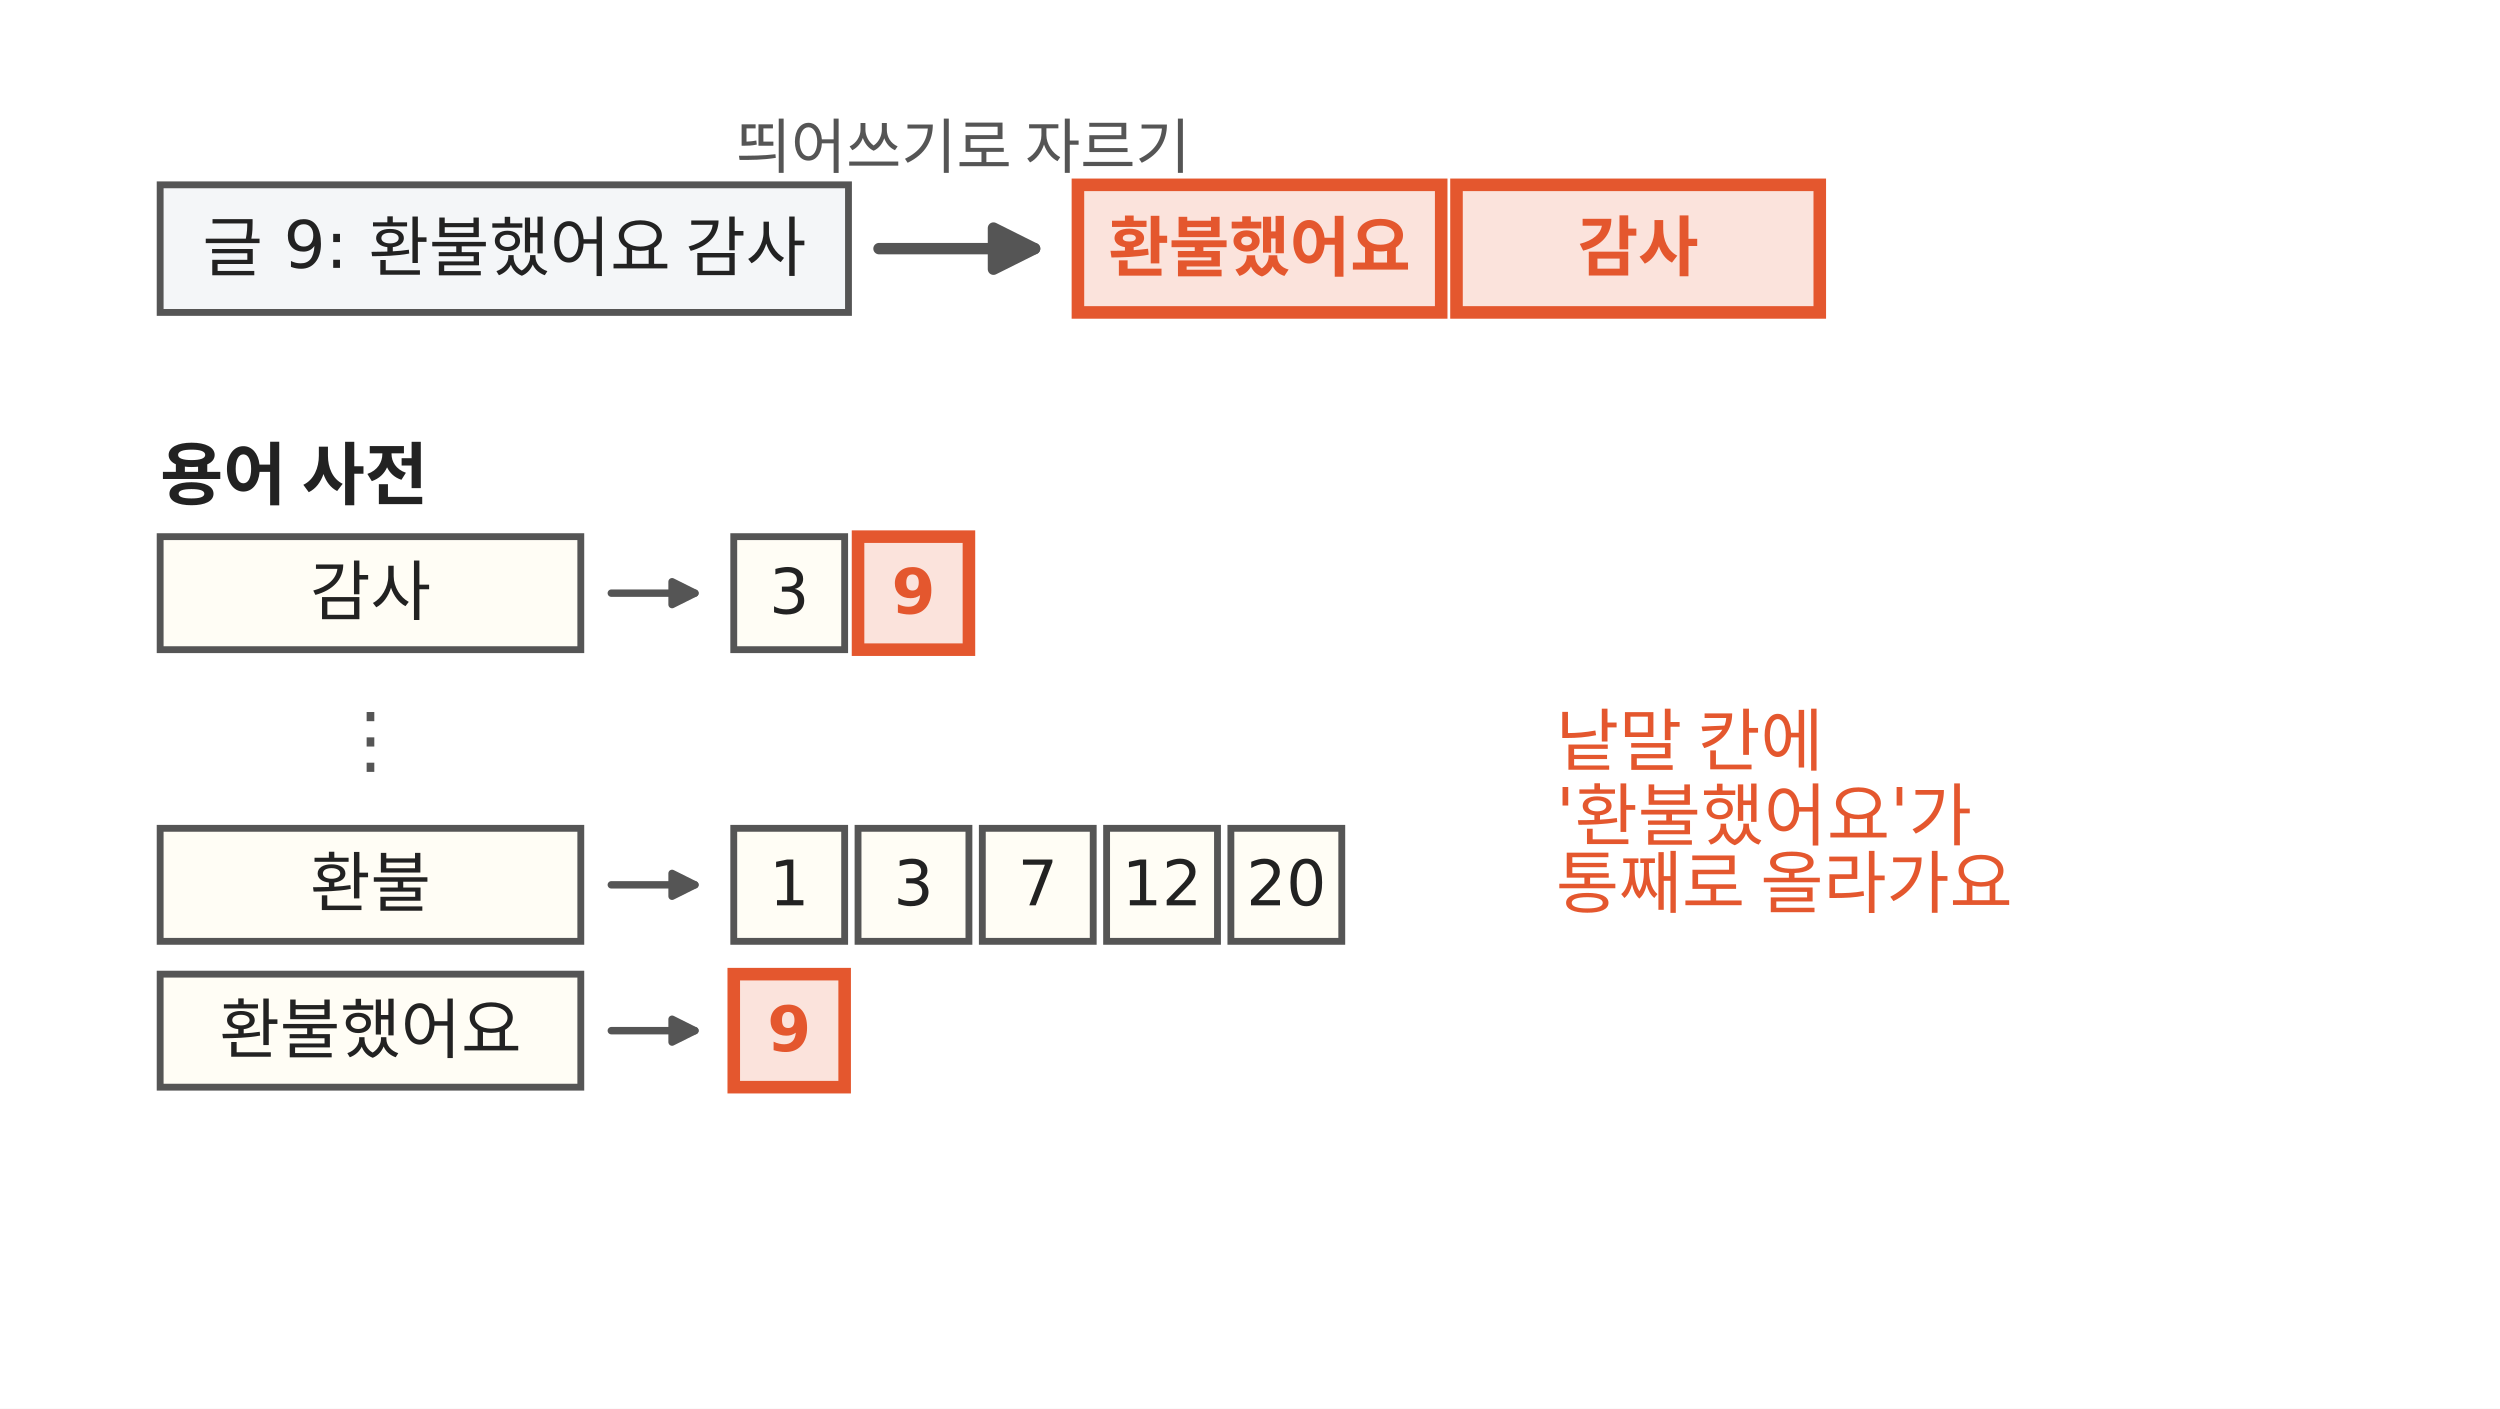
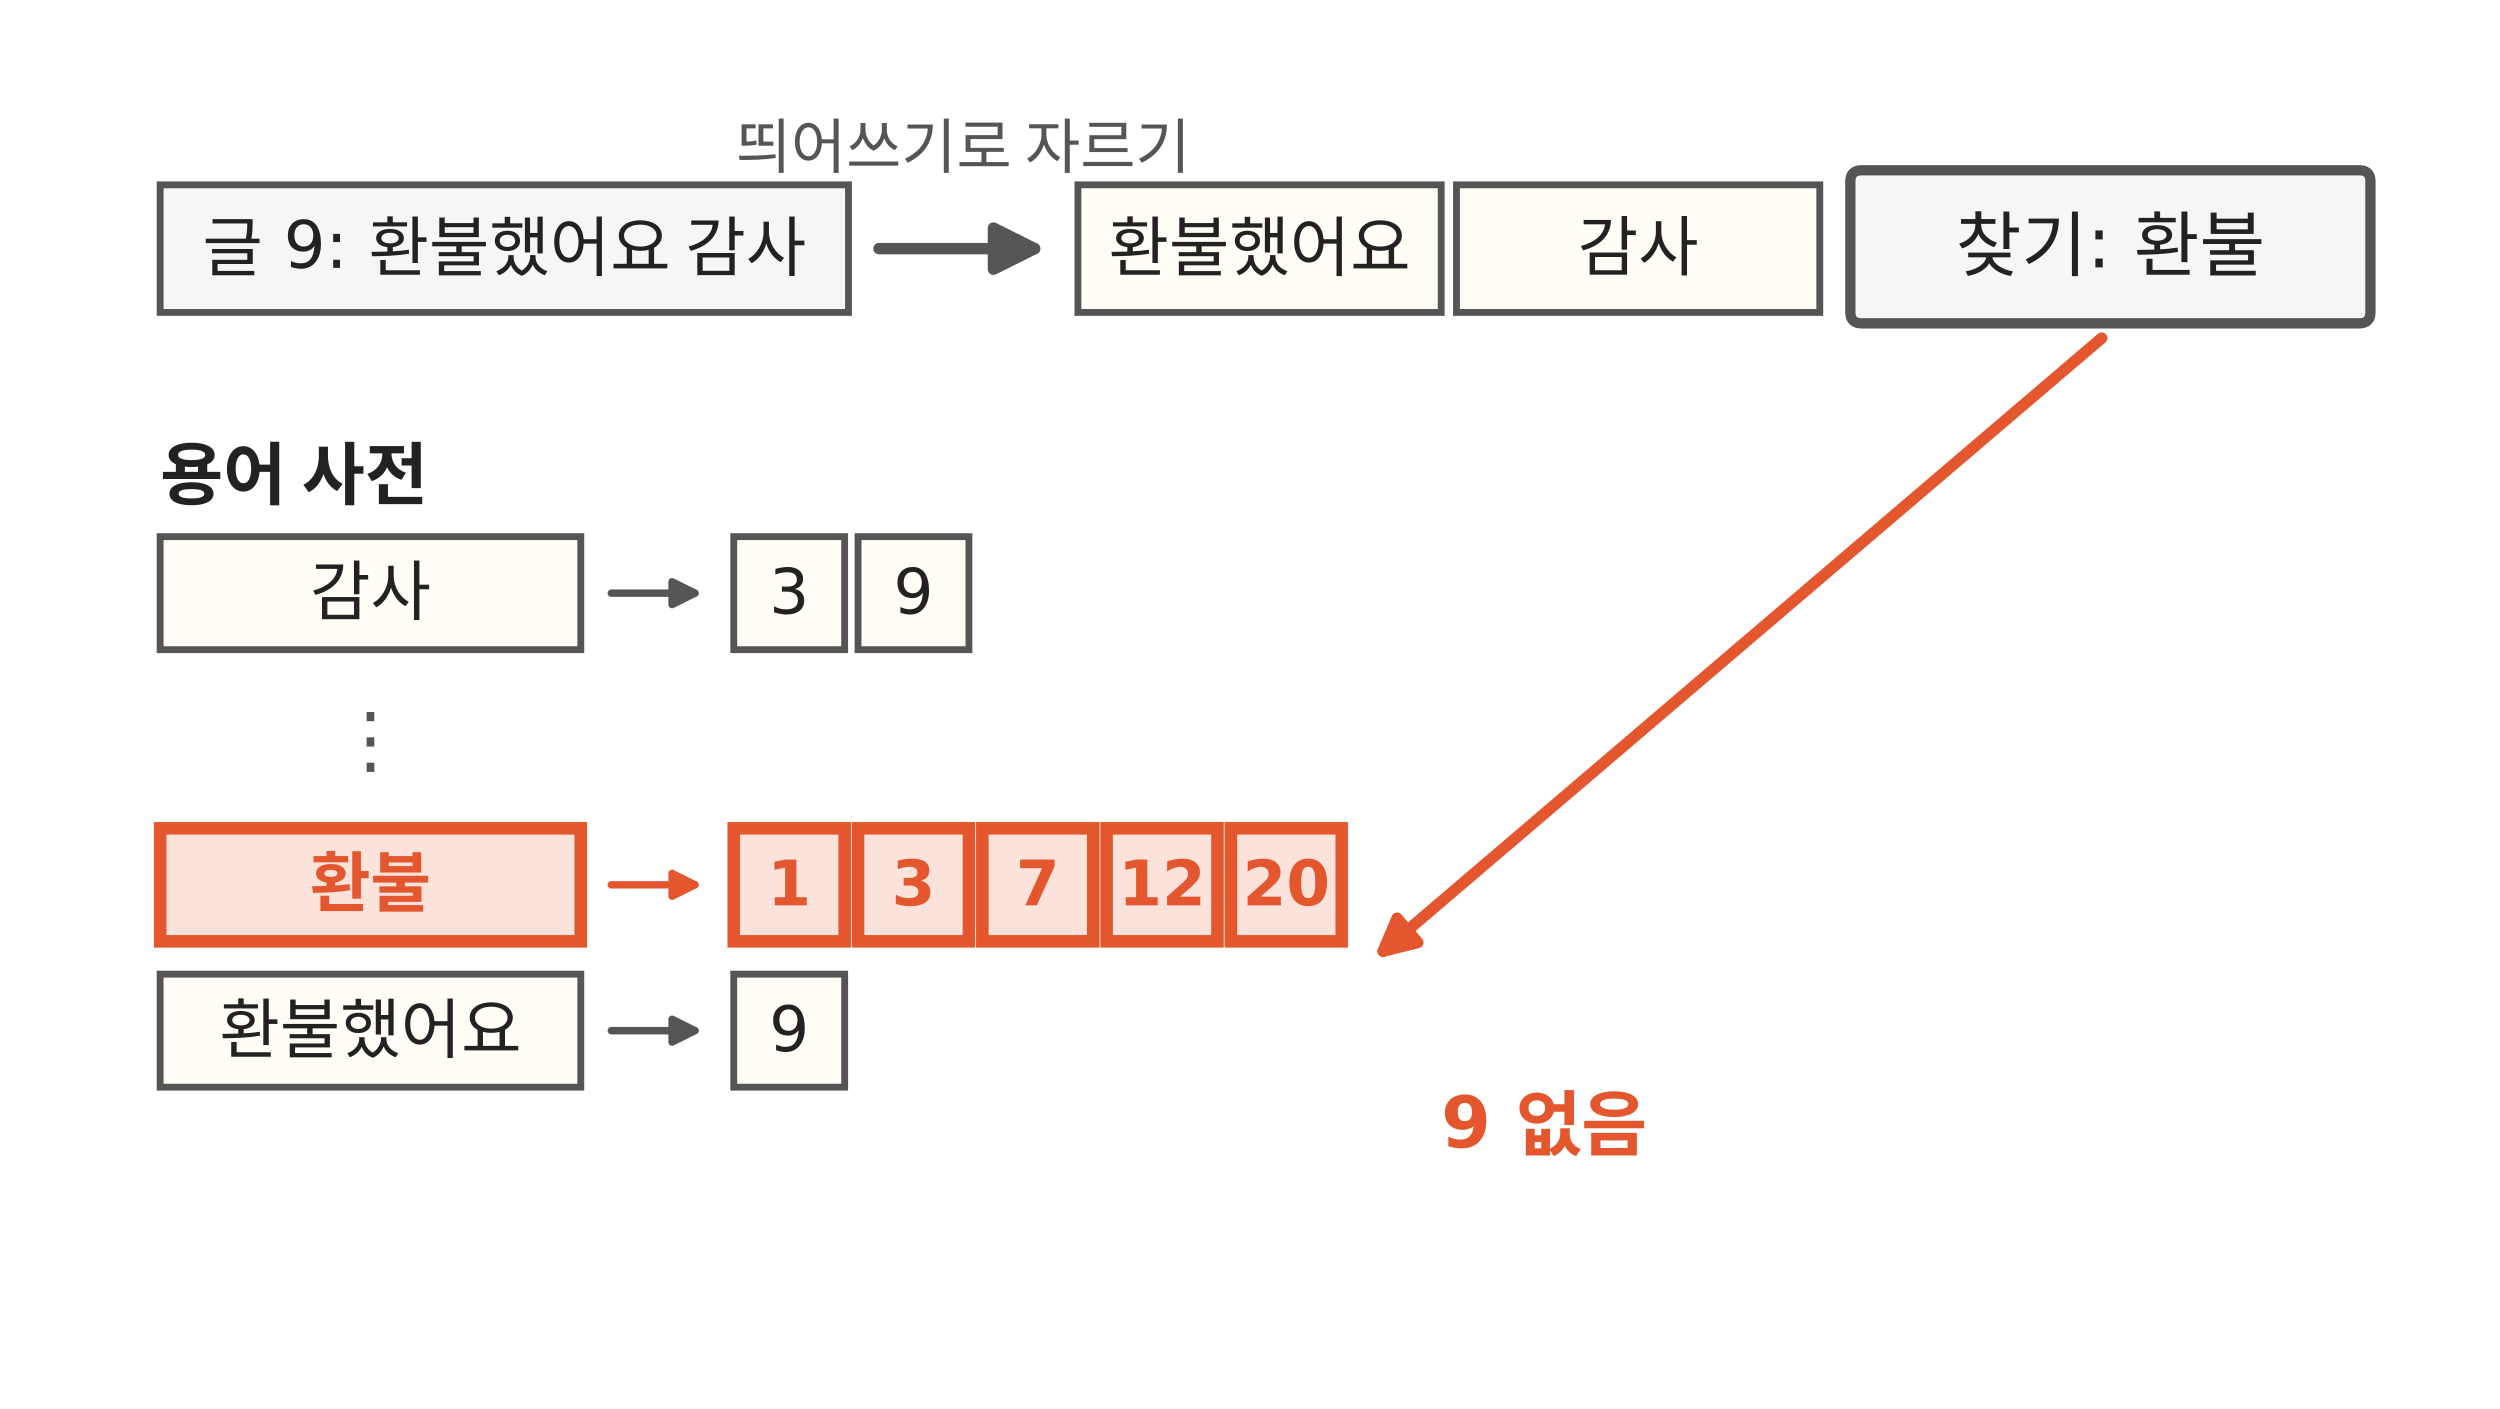
<svg xmlns="http://www.w3.org/2000/svg" width="437.76pt" height="246.672pt" viewBox="0 0 437.76 246.672" version="1.1">
  <defs>
    <style type="text/css">*{stroke-linejoin: round; stroke-linecap: butt}</style>
  </defs>
  <g id="figure_1">
    <g id="patch_1">
      <path d="M 0 246.672  L 437.76 246.672  L 437.76 0  L 0 0  z " style="fill: #ffffff" />
    </g>
    <g id="axes_1">
      <g id="patch_2">
-         <path d="M 18 228.672  L 419.76 228.672  L 419.76 18  L 18 18  L 18 228.672  z " clip-path="url(#p98f302f551)" style="fill: none" />
+         <path d="M 18 228.672  L 419.76 228.672  L 419.76 18  L 18 18  L 18 228.672  z " clip-path="url(#pd739731b68)" style="fill: none" />
      </g>
      <g id="patch_3">
-         <path d="M 28.044 54.708  L 148.572 54.708  L 148.572 32.364  L 28.044 32.364  z " clip-path="url(#p98f302f551)" style="fill: #f4f6f8; stroke: #555555; stroke-width: 1.2; stroke-linejoin: miter" />
+         <path d="M 28.044 54.708  L 148.572 54.708  L 148.572 32.364  L 28.044 32.364  z " clip-path="url(#pd739731b68)" style="fill: #f4f6f8; stroke: #555555; stroke-width: 1.2; stroke-linejoin: miter" />
      </g>
      <g id="patch_4">
-         <path d="M 153.919 43.536  Q 168.658 43.536 181.162 43.536  " clip-path="url(#p98f302f551)" style="fill: none; stroke: #555555; stroke-width: 2; stroke-linecap: round" />
-         <path d="M 173.962 39.936  L 181.162 43.536  L 173.962 47.136  z " clip-path="url(#p98f302f551)" style="fill: #555555; stroke: #555555; stroke-width: 2; stroke-linecap: round" />
+         <path d="M 153.919 43.536  Q 168.658 43.536 181.162 43.536  " clip-path="url(#pd739731b68)" style="fill: none; stroke: #555555; stroke-width: 2; stroke-linecap: round" />
+         <path d="M 173.962 39.936  L 181.162 43.536  L 173.962 47.136  z " clip-path="url(#pd739731b68)" style="fill: #555555; stroke: #555555; stroke-width: 2; stroke-linecap: round" />
      </g>
      <g id="patch_5">
-         <path d="M 188.748 54.708  L 252.36 54.708  L 252.36 32.364  L 188.748 32.364  z " clip-path="url(#p98f302f551)" style="fill: #fbe3dc; stroke: #e4572e; stroke-width: 2.2; stroke-linejoin: miter" />
+         <path d="M 188.748 54.708  L 252.36 54.708  L 252.36 32.364  L 188.748 32.364  z " clip-path="url(#pd739731b68)" style="fill: #fffdf5; stroke: #555555; stroke-width: 1.2; stroke-linejoin: miter" />
      </g>
      <g id="patch_6">
-         <path d="M 255.038 54.708  L 318.65 54.708  L 318.65 32.364  L 255.038 32.364  z " clip-path="url(#p98f302f551)" style="fill: #fbe3dc; stroke: #e4572e; stroke-width: 2.2; stroke-linejoin: miter" />
+         <path d="M 255.038 54.708  L 318.65 54.708  L 318.65 32.364  L 255.038 32.364  z " clip-path="url(#pd739731b68)" style="fill: #fffdf5; stroke: #555555; stroke-width: 1.2; stroke-linejoin: miter" />
      </g>
      <g id="patch_7">
-         <path d="M 28.044 113.76  L 101.7 113.76  L 101.7 93.97  L 28.044 93.97  z " clip-path="url(#p98f302f551)" style="fill: #fffdf5; stroke: #555555; stroke-width: 1.2; stroke-linejoin: miter" />
+         <path d="M 326.016 56.623  L 413.064 56.623  Q 415.073 56.623 415.073 54.708  L 415.073 31.726  Q 415.073 29.81 413.064 29.81  L 326.016 29.81  Q 324.007 29.81 324.007 31.726  L 324.007 54.708  Q 324.007 56.623 326.016 56.623  z " clip-path="url(#pd739731b68)" style="fill: #f4f6f8; stroke: #555555; stroke-width: 1.8; stroke-linejoin: miter" />
      </g>
      <g id="patch_8">
-         <path d="M 107.044 103.865  Q 115.09 103.865 121.682 103.865  " clip-path="url(#p98f302f551)" style="fill: none; stroke: #555555; stroke-width: 1.3; stroke-linecap: round" />
-         <path d="M 117.682 101.865  L 121.682 103.865  L 117.682 105.865  z " clip-path="url(#p98f302f551)" style="fill: #555555; stroke: #555555; stroke-width: 1.3; stroke-linecap: round" />
+         <path d="M 28.044 113.76  L 101.7 113.76  L 101.7 93.97  L 28.044 93.97  z " clip-path="url(#pd739731b68)" style="fill: #fffdf5; stroke: #555555; stroke-width: 1.2; stroke-linejoin: miter" />
      </g>
      <g id="patch_9">
-         <path d="M 128.484 113.76  L 147.902 113.76  L 147.902 93.97  L 128.484 93.97  z " clip-path="url(#p98f302f551)" style="fill: #fffdf5; stroke: #555555; stroke-width: 1.2; stroke-linejoin: miter" />
+         <path d="M 107.044 103.865  Q 115.09 103.865 121.682 103.865  " clip-path="url(#pd739731b68)" style="fill: none; stroke: #555555; stroke-width: 1.3; stroke-linecap: round" />
+         <path d="M 117.682 101.865  L 121.682 103.865  L 117.682 105.865  z " clip-path="url(#pd739731b68)" style="fill: #555555; stroke: #555555; stroke-width: 1.3; stroke-linecap: round" />
      </g>
      <g id="patch_10">
-         <path d="M 150.246 113.76  L 169.664 113.76  L 169.664 93.97  L 150.246 93.97  z " clip-path="url(#p98f302f551)" style="fill: #fbe3dc; stroke: #e4572e; stroke-width: 2.2; stroke-linejoin: miter" />
+         <path d="M 128.484 113.76  L 147.902 113.76  L 147.902 93.97  L 128.484 93.97  z " clip-path="url(#pd739731b68)" style="fill: #fffdf5; stroke: #555555; stroke-width: 1.2; stroke-linejoin: miter" />
      </g>
      <g id="patch_11">
-         <path d="M 28.044 164.832  L 101.7 164.832  L 101.7 145.042  L 28.044 145.042  z " clip-path="url(#p98f302f551)" style="fill: #fffdf5; stroke: #555555; stroke-width: 1.2; stroke-linejoin: miter" />
+         <path d="M 150.246 113.76  L 169.664 113.76  L 169.664 93.97  L 150.246 93.97  z " clip-path="url(#pd739731b68)" style="fill: #fffdf5; stroke: #555555; stroke-width: 1.2; stroke-linejoin: miter" />
      </g>
      <g id="patch_12">
-         <path d="M 107.044 154.937  Q 115.09 154.937 121.682 154.937  " clip-path="url(#p98f302f551)" style="fill: none; stroke: #555555; stroke-width: 1.3; stroke-linecap: round" />
-         <path d="M 117.682 152.937  L 121.682 154.937  L 117.682 156.937  z " clip-path="url(#p98f302f551)" style="fill: #555555; stroke: #555555; stroke-width: 1.3; stroke-linecap: round" />
+         <path d="M 28.044 164.832  L 101.7 164.832  L 101.7 145.042  L 28.044 145.042  z " clip-path="url(#pd739731b68)" style="fill: #fbe3dc; stroke: #e4572e; stroke-width: 2.2; stroke-linejoin: miter" />
      </g>
      <g id="patch_13">
-         <path d="M 128.484 164.832  L 147.902 164.832  L 147.902 145.042  L 128.484 145.042  z " clip-path="url(#p98f302f551)" style="fill: #fffdf5; stroke: #555555; stroke-width: 1.2; stroke-linejoin: miter" />
+         <path d="M 107.044 154.937  Q 115.09 154.937 121.682 154.937  " clip-path="url(#pd739731b68)" style="fill: none; stroke: #e4572e; stroke-width: 1.3; stroke-linecap: round" />
+         <path d="M 117.682 152.937  L 121.682 154.937  L 117.682 156.937  z " clip-path="url(#pd739731b68)" style="fill: #e4572e; stroke: #e4572e; stroke-width: 1.3; stroke-linecap: round" />
      </g>
      <g id="patch_14">
-         <path d="M 150.246 164.832  L 169.664 164.832  L 169.664 145.042  L 150.246 145.042  z " clip-path="url(#p98f302f551)" style="fill: #fffdf5; stroke: #555555; stroke-width: 1.2; stroke-linejoin: miter" />
+         <path d="M 128.484 164.832  L 147.902 164.832  L 147.902 145.042  L 128.484 145.042  z " clip-path="url(#pd739731b68)" style="fill: #fbe3dc; stroke: #e4572e; stroke-width: 2.2; stroke-linejoin: miter" />
      </g>
      <g id="patch_15">
-         <path d="M 172.008 164.832  L 191.426 164.832  L 191.426 145.042  L 172.008 145.042  z " clip-path="url(#p98f302f551)" style="fill: #fffdf5; stroke: #555555; stroke-width: 1.2; stroke-linejoin: miter" />
+         <path d="M 150.246 164.832  L 169.664 164.832  L 169.664 145.042  L 150.246 145.042  z " clip-path="url(#pd739731b68)" style="fill: #fbe3dc; stroke: #e4572e; stroke-width: 2.2; stroke-linejoin: miter" />
      </g>
      <g id="patch_16">
-         <path d="M 193.77 164.832  L 213.188 164.832  L 213.188 145.042  L 193.77 145.042  z " clip-path="url(#p98f302f551)" style="fill: #fffdf5; stroke: #555555; stroke-width: 1.2; stroke-linejoin: miter" />
+         <path d="M 172.008 164.832  L 191.426 164.832  L 191.426 145.042  L 172.008 145.042  z " clip-path="url(#pd739731b68)" style="fill: #fbe3dc; stroke: #e4572e; stroke-width: 2.2; stroke-linejoin: miter" />
      </g>
      <g id="patch_17">
-         <path d="M 215.532 164.832  L 234.95 164.832  L 234.95 145.042  L 215.532 145.042  z " clip-path="url(#p98f302f551)" style="fill: #fffdf5; stroke: #555555; stroke-width: 1.2; stroke-linejoin: miter" />
+         <path d="M 193.77 164.832  L 213.188 164.832  L 213.188 145.042  L 193.77 145.042  z " clip-path="url(#pd739731b68)" style="fill: #fbe3dc; stroke: #e4572e; stroke-width: 2.2; stroke-linejoin: miter" />
      </g>
      <g id="patch_18">
-         <path d="M 28.044 190.368  L 101.7 190.368  L 101.7 170.578  L 28.044 170.578  z " clip-path="url(#p98f302f551)" style="fill: #fffdf5; stroke: #555555; stroke-width: 1.2; stroke-linejoin: miter" />
+         <path d="M 215.532 164.832  L 234.95 164.832  L 234.95 145.042  L 215.532 145.042  z " clip-path="url(#pd739731b68)" style="fill: #fbe3dc; stroke: #e4572e; stroke-width: 2.2; stroke-linejoin: miter" />
      </g>
      <g id="patch_19">
-         <path d="M 107.044 180.473  Q 115.09 180.473 121.682 180.473  " clip-path="url(#p98f302f551)" style="fill: none; stroke: #555555; stroke-width: 1.3; stroke-linecap: round" />
-         <path d="M 117.682 178.473  L 121.682 180.473  L 117.682 182.473  z " clip-path="url(#p98f302f551)" style="fill: #555555; stroke: #555555; stroke-width: 1.3; stroke-linecap: round" />
+         <path d="M 28.044 190.368  L 101.7 190.368  L 101.7 170.578  L 28.044 170.578  z " clip-path="url(#pd739731b68)" style="fill: #fffdf5; stroke: #555555; stroke-width: 1.2; stroke-linejoin: miter" />
      </g>
      <g id="patch_20">
-         <path d="M 128.484 190.368  L 147.902 190.368  L 147.902 170.578  L 128.484 170.578  z " clip-path="url(#p98f302f551)" style="fill: #fbe3dc; stroke: #e4572e; stroke-width: 2.2; stroke-linejoin: miter" />
+         <path d="M 107.044 180.473  Q 115.09 180.473 121.682 180.473  " clip-path="url(#pd739731b68)" style="fill: none; stroke: #555555; stroke-width: 1.3; stroke-linecap: round" />
+         <path d="M 117.682 178.473  L 121.682 180.473  L 117.682 182.473  z " clip-path="url(#pd739731b68)" style="fill: #555555; stroke: #555555; stroke-width: 1.3; stroke-linecap: round" />
+       </g>
+       <g id="patch_21">
+         <path d="M 128.484 190.368  L 147.902 190.368  L 147.902 170.578  L 128.484 170.578  z " clip-path="url(#pd739731b68)" style="fill: #fffdf5; stroke: #555555; stroke-width: 1.2; stroke-linejoin: miter" />
+       </g>
+       <g id="patch_22">
+         <path d="M 368.02 59.197  Q 304.255 113.6 242.191 166.551  " clip-path="url(#pd739731b68)" style="fill: none; stroke: #e4572e; stroke-width: 2; stroke-linecap: round" />
+         <path d="M 248.269 165.046  L 242.191 166.551  L 244.634 160.786  z " clip-path="url(#pd739731b68)" style="fill: #e4572e; stroke: #e4572e; stroke-width: 2; stroke-linecap: round" />
      </g>
      <g id="text_1">
        <text style="fill: #222222; font: 11.5px 'Apple SD Gothic Neo', 'Noto Sans KR', 'Malgun Gothic', 'DejaVu Sans', 'Bitstream Vera Sans', 'Computer Modern Sans Serif', 'Lucida Grande', 'Verdana', 'Geneva', 'Lucid', 'Arial', 'Helvetica', 'Avant Garde', sans-serif; text-anchor: middle" x="88.308" y="47.429" transform="rotate(-0 88.308 47.42893)">글 9: 환불했어요 감사</text>
      </g>
      <g id="text_2">
        <text style="fill: #555555; font: 10.5px 'Apple SD Gothic Neo', 'Noto Sans KR', 'Malgun Gothic', 'DejaVu Sans', 'Bitstream Vera Sans', 'Computer Modern Sans Serif', 'Lucida Grande', 'Verdana', 'Geneva', 'Lucid', 'Arial', 'Helvetica', 'Avant Garde', sans-serif; text-anchor: middle" x="168.66" y="29.456" transform="rotate(-0 168.66 29.45648)">띄어쓰기로 자르기</text>
      </g>
      <g id="text_3">
-         <text style="fill: #e4572e; font: 700 11.5px 'Apple SD Gothic Neo', 'Noto Sans KR', 'Malgun Gothic', 'DejaVu Sans', 'Bitstream Vera Sans', 'Computer Modern Sans Serif', 'Lucida Grande', 'Verdana', 'Geneva', 'Lucid', 'Arial', 'Helvetica', 'Avant Garde', sans-serif; text-anchor: middle" x="220.554" y="47.429" transform="rotate(-0 220.554 47.42893)">환불했어요</text>
+         <text style="fill: #222222; font: 11.5px 'Apple SD Gothic Neo', 'Noto Sans KR', 'Malgun Gothic', 'DejaVu Sans', 'Bitstream Vera Sans', 'Computer Modern Sans Serif', 'Lucida Grande', 'Verdana', 'Geneva', 'Lucid', 'Arial', 'Helvetica', 'Avant Garde', sans-serif; text-anchor: middle" x="220.554" y="47.429" transform="rotate(-0 220.554 47.42893)">환불했어요</text>
      </g>
      <g id="text_4">
-         <text style="fill: #e4572e; font: 700 11.5px 'Apple SD Gothic Neo', 'Noto Sans KR', 'Malgun Gothic', 'DejaVu Sans', 'Bitstream Vera Sans', 'Computer Modern Sans Serif', 'Lucida Grande', 'Verdana', 'Geneva', 'Lucid', 'Arial', 'Helvetica', 'Avant Garde', sans-serif; text-anchor: middle" x="286.844" y="47.344" transform="rotate(-0 286.8444 47.34358)">감사</text>
+         <text style="fill: #222222; font: 11.5px 'Apple SD Gothic Neo', 'Noto Sans KR', 'Malgun Gothic', 'DejaVu Sans', 'Bitstream Vera Sans', 'Computer Modern Sans Serif', 'Lucida Grande', 'Verdana', 'Geneva', 'Lucid', 'Arial', 'Helvetica', 'Avant Garde', sans-serif; text-anchor: middle" x="286.844" y="47.344" transform="rotate(-0 286.8444 47.34358)">감사</text>
      </g>
      <g id="text_5">
+         <text style="fill: #222222; font: 12.5px 'Apple SD Gothic Neo', 'Noto Sans KR', 'Malgun Gothic', 'DejaVu Sans', 'Bitstream Vera Sans', 'Computer Modern Sans Serif', 'Lucida Grande', 'Verdana', 'Geneva', 'Lucid', 'Arial', 'Helvetica', 'Avant Garde', sans-serif; text-anchor: middle" x="369.54" y="47.386" transform="rotate(-0 369.54 47.38575)">찾기: 환불</text>
+       </g>
+       <g id="text_6">
        <text style="fill: #222222; font: 700 12px 'Apple SD Gothic Neo', 'Noto Sans KR', 'Malgun Gothic', 'DejaVu Sans', 'Bitstream Vera Sans', 'Computer Modern Sans Serif', 'Lucida Grande', 'Verdana', 'Geneva', 'Lucid', 'Arial', 'Helvetica', 'Avant Garde', sans-serif; text-anchor: start" x="28.044" y="87.409" transform="rotate(-0 28.044 87.40913)">용어 사전</text>
      </g>
-       <g id="text_6">
+       <g id="text_7">
        <text style="fill: #222222; font: 11.5px 'Apple SD Gothic Neo', 'Noto Sans KR', 'Malgun Gothic', 'DejaVu Sans', 'Bitstream Vera Sans', 'Computer Modern Sans Serif', 'Lucida Grande', 'Verdana', 'Geneva', 'Lucid', 'Arial', 'Helvetica', 'Avant Garde', sans-serif; text-anchor: middle" x="64.872" y="107.672" transform="rotate(-0 64.872 107.6724)">감사</text>
      </g>
-       <g id="text_7">
+       <g id="text_8">
        <text style="fill: #222222; font: 11px 'Apple SD Gothic Neo', 'Noto Sans KR', 'Malgun Gothic', 'DejaVu Sans', 'Bitstream Vera Sans', 'Computer Modern Sans Serif', 'Lucida Grande', 'Verdana', 'Geneva', 'Lucid', 'Arial', 'Helvetica', 'Avant Garde', sans-serif; text-anchor: middle" x="138.193" y="107.451" transform="rotate(-0 138.1932 107.451)">3</text>
      </g>
-       <g id="text_8">
-         <text style="fill: #e4572e; font: 700 11px 'Apple SD Gothic Neo', 'Noto Sans KR', 'Malgun Gothic', 'DejaVu Sans', 'Bitstream Vera Sans', 'Computer Modern Sans Serif', 'Lucida Grande', 'Verdana', 'Geneva', 'Lucid', 'Arial', 'Helvetica', 'Avant Garde', sans-serif; text-anchor: middle" x="159.955" y="107.451" transform="rotate(-0 159.9552 107.451)">9</text>
+       <g id="text_9">
+         <text style="fill: #222222; font: 11px 'Apple SD Gothic Neo', 'Noto Sans KR', 'Malgun Gothic', 'DejaVu Sans', 'Bitstream Vera Sans', 'Computer Modern Sans Serif', 'Lucida Grande', 'Verdana', 'Geneva', 'Lucid', 'Arial', 'Helvetica', 'Avant Garde', sans-serif; text-anchor: middle" x="159.955" y="107.451" transform="rotate(-0 159.9552 107.451)">9</text>
      </g>
-       <g id="text_9">
+       <g id="text_10">
        <text style="fill: #555555; font: 13px 'Apple SD Gothic Neo', 'Noto Sans KR', 'Malgun Gothic', 'DejaVu Sans', 'Bitstream Vera Sans', 'Computer Modern Sans Serif', 'Lucida Grande', 'Verdana', 'Geneva', 'Lucid', 'Arial', 'Helvetica', 'Avant Garde', sans-serif; text-anchor: middle" x="64.872" y="133.958" transform="rotate(-0 64.872 133.9582)">⋮</text>
      </g>
-       <g id="text_10">
-         <text style="fill: #222222; font: 11.5px 'Apple SD Gothic Neo', 'Noto Sans KR', 'Malgun Gothic', 'DejaVu Sans', 'Bitstream Vera Sans', 'Computer Modern Sans Serif', 'Lucida Grande', 'Verdana', 'Geneva', 'Lucid', 'Arial', 'Helvetica', 'Avant Garde', sans-serif; text-anchor: middle" x="64.872" y="158.686" transform="rotate(-0 64.872 158.686)">환불</text>
-       </g>
      <g id="text_11">
-         <text style="fill: #222222; font: 11px 'Apple SD Gothic Neo', 'Noto Sans KR', 'Malgun Gothic', 'DejaVu Sans', 'Bitstream Vera Sans', 'Computer Modern Sans Serif', 'Lucida Grande', 'Verdana', 'Geneva', 'Lucid', 'Arial', 'Helvetica', 'Avant Garde', sans-serif; text-anchor: middle" x="138.193" y="158.523" transform="rotate(-0 138.1932 158.523)">1</text>
+         <text style="fill: #e4572e; font: 700 11.5px 'Apple SD Gothic Neo', 'Noto Sans KR', 'Malgun Gothic', 'DejaVu Sans', 'Bitstream Vera Sans', 'Computer Modern Sans Serif', 'Lucida Grande', 'Verdana', 'Geneva', 'Lucid', 'Arial', 'Helvetica', 'Avant Garde', sans-serif; text-anchor: middle" x="64.872" y="158.686" transform="rotate(-0 64.872 158.686)">환불</text>
      </g>
      <g id="text_12">
-         <text style="fill: #222222; font: 11px 'Apple SD Gothic Neo', 'Noto Sans KR', 'Malgun Gothic', 'DejaVu Sans', 'Bitstream Vera Sans', 'Computer Modern Sans Serif', 'Lucida Grande', 'Verdana', 'Geneva', 'Lucid', 'Arial', 'Helvetica', 'Avant Garde', sans-serif; text-anchor: middle" x="159.955" y="158.523" transform="rotate(-0 159.9552 158.523)">3</text>
+         <text style="fill: #e4572e; font: 700 11px 'Apple SD Gothic Neo', 'Noto Sans KR', 'Malgun Gothic', 'DejaVu Sans', 'Bitstream Vera Sans', 'Computer Modern Sans Serif', 'Lucida Grande', 'Verdana', 'Geneva', 'Lucid', 'Arial', 'Helvetica', 'Avant Garde', sans-serif; text-anchor: middle" x="138.193" y="158.523" transform="rotate(-0 138.1932 158.523)">1</text>
      </g>
      <g id="text_13">
-         <text style="fill: #222222; font: 11px 'Apple SD Gothic Neo', 'Noto Sans KR', 'Malgun Gothic', 'DejaVu Sans', 'Bitstream Vera Sans', 'Computer Modern Sans Serif', 'Lucida Grande', 'Verdana', 'Geneva', 'Lucid', 'Arial', 'Helvetica', 'Avant Garde', sans-serif; text-anchor: middle" x="181.717" y="158.523" transform="rotate(-0 181.7172 158.523)">7</text>
+         <text style="fill: #e4572e; font: 700 11px 'Apple SD Gothic Neo', 'Noto Sans KR', 'Malgun Gothic', 'DejaVu Sans', 'Bitstream Vera Sans', 'Computer Modern Sans Serif', 'Lucida Grande', 'Verdana', 'Geneva', 'Lucid', 'Arial', 'Helvetica', 'Avant Garde', sans-serif; text-anchor: middle" x="159.955" y="158.523" transform="rotate(-0 159.9552 158.523)">3</text>
      </g>
      <g id="text_14">
-         <text style="fill: #222222; font: 11px 'Apple SD Gothic Neo', 'Noto Sans KR', 'Malgun Gothic', 'DejaVu Sans', 'Bitstream Vera Sans', 'Computer Modern Sans Serif', 'Lucida Grande', 'Verdana', 'Geneva', 'Lucid', 'Arial', 'Helvetica', 'Avant Garde', sans-serif; text-anchor: middle" x="203.479" y="158.523" transform="rotate(-0 203.4792 158.523)">12</text>
+         <text style="fill: #e4572e; font: 700 11px 'Apple SD Gothic Neo', 'Noto Sans KR', 'Malgun Gothic', 'DejaVu Sans', 'Bitstream Vera Sans', 'Computer Modern Sans Serif', 'Lucida Grande', 'Verdana', 'Geneva', 'Lucid', 'Arial', 'Helvetica', 'Avant Garde', sans-serif; text-anchor: middle" x="181.717" y="158.523" transform="rotate(-0 181.7172 158.523)">7</text>
      </g>
      <g id="text_15">
-         <text style="fill: #222222; font: 11px 'Apple SD Gothic Neo', 'Noto Sans KR', 'Malgun Gothic', 'DejaVu Sans', 'Bitstream Vera Sans', 'Computer Modern Sans Serif', 'Lucida Grande', 'Verdana', 'Geneva', 'Lucid', 'Arial', 'Helvetica', 'Avant Garde', sans-serif; text-anchor: middle" x="225.241" y="158.523" transform="rotate(-0 225.2412 158.523)">20</text>
+         <text style="fill: #e4572e; font: 700 11px 'Apple SD Gothic Neo', 'Noto Sans KR', 'Malgun Gothic', 'DejaVu Sans', 'Bitstream Vera Sans', 'Computer Modern Sans Serif', 'Lucida Grande', 'Verdana', 'Geneva', 'Lucid', 'Arial', 'Helvetica', 'Avant Garde', sans-serif; text-anchor: middle" x="203.479" y="158.523" transform="rotate(-0 203.4792 158.523)">12</text>
      </g>
      <g id="text_16">
+         <text style="fill: #e4572e; font: 700 11px 'Apple SD Gothic Neo', 'Noto Sans KR', 'Malgun Gothic', 'DejaVu Sans', 'Bitstream Vera Sans', 'Computer Modern Sans Serif', 'Lucida Grande', 'Verdana', 'Geneva', 'Lucid', 'Arial', 'Helvetica', 'Avant Garde', sans-serif; text-anchor: middle" x="225.241" y="158.523" transform="rotate(-0 225.2412 158.523)">20</text>
+       </g>
+       <g id="text_17">
        <text style="fill: #222222; font: 11.5px 'Apple SD Gothic Neo', 'Noto Sans KR', 'Malgun Gothic', 'DejaVu Sans', 'Bitstream Vera Sans', 'Computer Modern Sans Serif', 'Lucida Grande', 'Verdana', 'Geneva', 'Lucid', 'Arial', 'Helvetica', 'Avant Garde', sans-serif; text-anchor: middle" x="64.872" y="184.366" transform="rotate(-0 64.872 184.3657)">환불했어요</text>
      </g>
-       <g id="text_17">
-         <text style="fill: #e4572e; font: 700 11px 'Apple SD Gothic Neo', 'Noto Sans KR', 'Malgun Gothic', 'DejaVu Sans', 'Bitstream Vera Sans', 'Computer Modern Sans Serif', 'Lucida Grande', 'Verdana', 'Geneva', 'Lucid', 'Arial', 'Helvetica', 'Avant Garde', sans-serif; text-anchor: middle" x="138.193" y="184.059" transform="rotate(-0 138.1932 184.059)">9</text>
+       <g id="text_18">
+         <text style="fill: #222222; font: 11px 'Apple SD Gothic Neo', 'Noto Sans KR', 'Malgun Gothic', 'DejaVu Sans', 'Bitstream Vera Sans', 'Computer Modern Sans Serif', 'Lucida Grande', 'Verdana', 'Geneva', 'Lucid', 'Arial', 'Helvetica', 'Avant Garde', sans-serif; text-anchor: middle" x="138.193" y="184.059" transform="rotate(-0 138.1932 184.059)">9</text>
      </g>
-       <g id="text_18">
-         <text style="fill: #e4572e; font: 12px 'Apple SD Gothic Neo', 'Noto Sans KR', 'Malgun Gothic', 'DejaVu Sans', 'Bitstream Vera Sans', 'Computer Modern Sans Serif', 'Lucida Grande', 'Verdana', 'Geneva', 'Lucid', 'Arial', 'Helvetica', 'Avant Garde', sans-serif" transform="translate(272.448 134.0074)">낱말 칸에</text>
-         <text style="fill: #e4572e; font: 12px 'Apple SD Gothic Neo', 'Noto Sans KR', 'Malgun Gothic', 'DejaVu Sans', 'Bitstream Vera Sans', 'Computer Modern Sans Serif', 'Lucida Grande', 'Verdana', 'Geneva', 'Lucid', 'Arial', 'Helvetica', 'Avant Garde', sans-serif" transform="translate(272.448 146.5534)">'환불했어요'가</text>
-         <text style="fill: #e4572e; font: 12px 'Apple SD Gothic Neo', 'Noto Sans KR', 'Malgun Gothic', 'DejaVu Sans', 'Bitstream Vera Sans', 'Computer Modern Sans Serif', 'Lucida Grande', 'Verdana', 'Geneva', 'Lucid', 'Arial', 'Helvetica', 'Avant Garde', sans-serif" transform="translate(272.448 158.9149)">통째로 올라가요</text>
+       <g id="text_19">
+         <text style="fill: #e4572e; font: 700 12.5px 'Apple SD Gothic Neo', 'Noto Sans KR', 'Malgun Gothic', 'DejaVu Sans', 'Bitstream Vera Sans', 'Computer Modern Sans Serif', 'Lucida Grande', 'Verdana', 'Geneva', 'Lucid', 'Arial', 'Helvetica', 'Avant Garde', sans-serif; text-anchor: start" x="252.36" y="200.909" transform="rotate(-0 252.36 200.9092)">9 없음</text>
      </g>
    </g>
  </g>
  <defs>
-     <clipPath id="p98f302f551">
+     <clipPath id="pd739731b68">
      <rect x="18" y="18" width="401.76" height="210.672" />
    </clipPath>
  </defs>
</svg>
